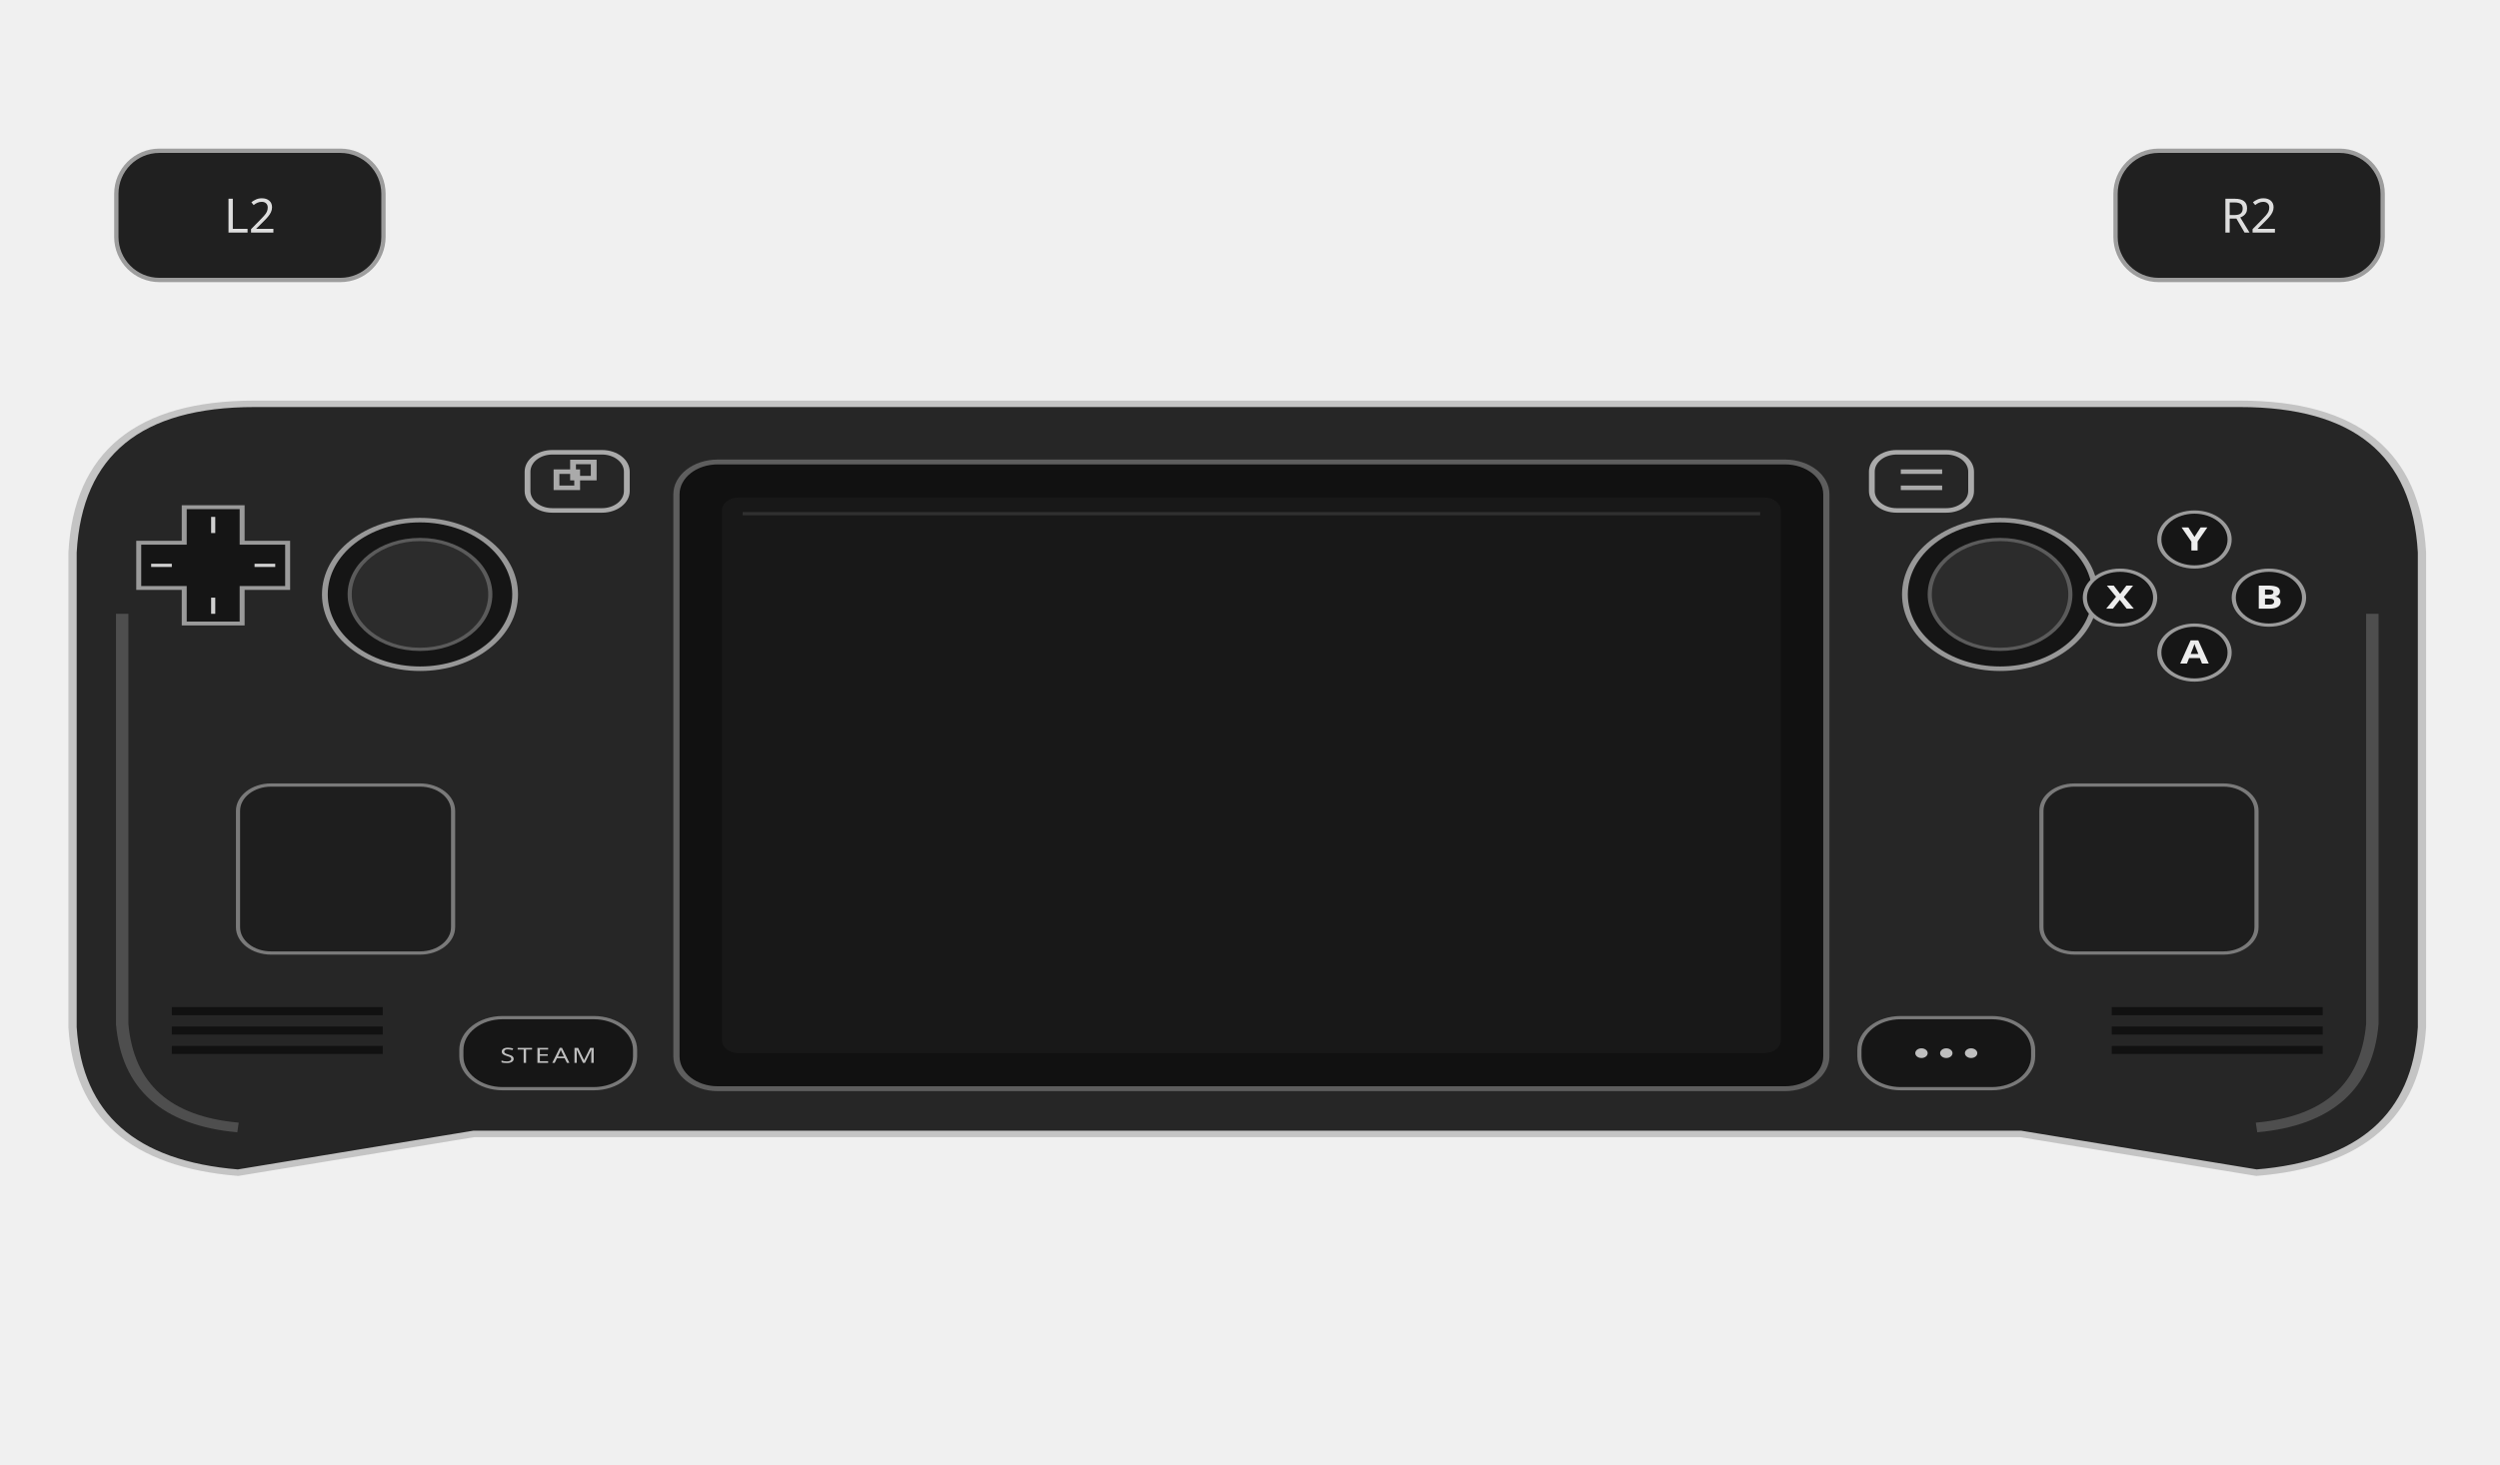
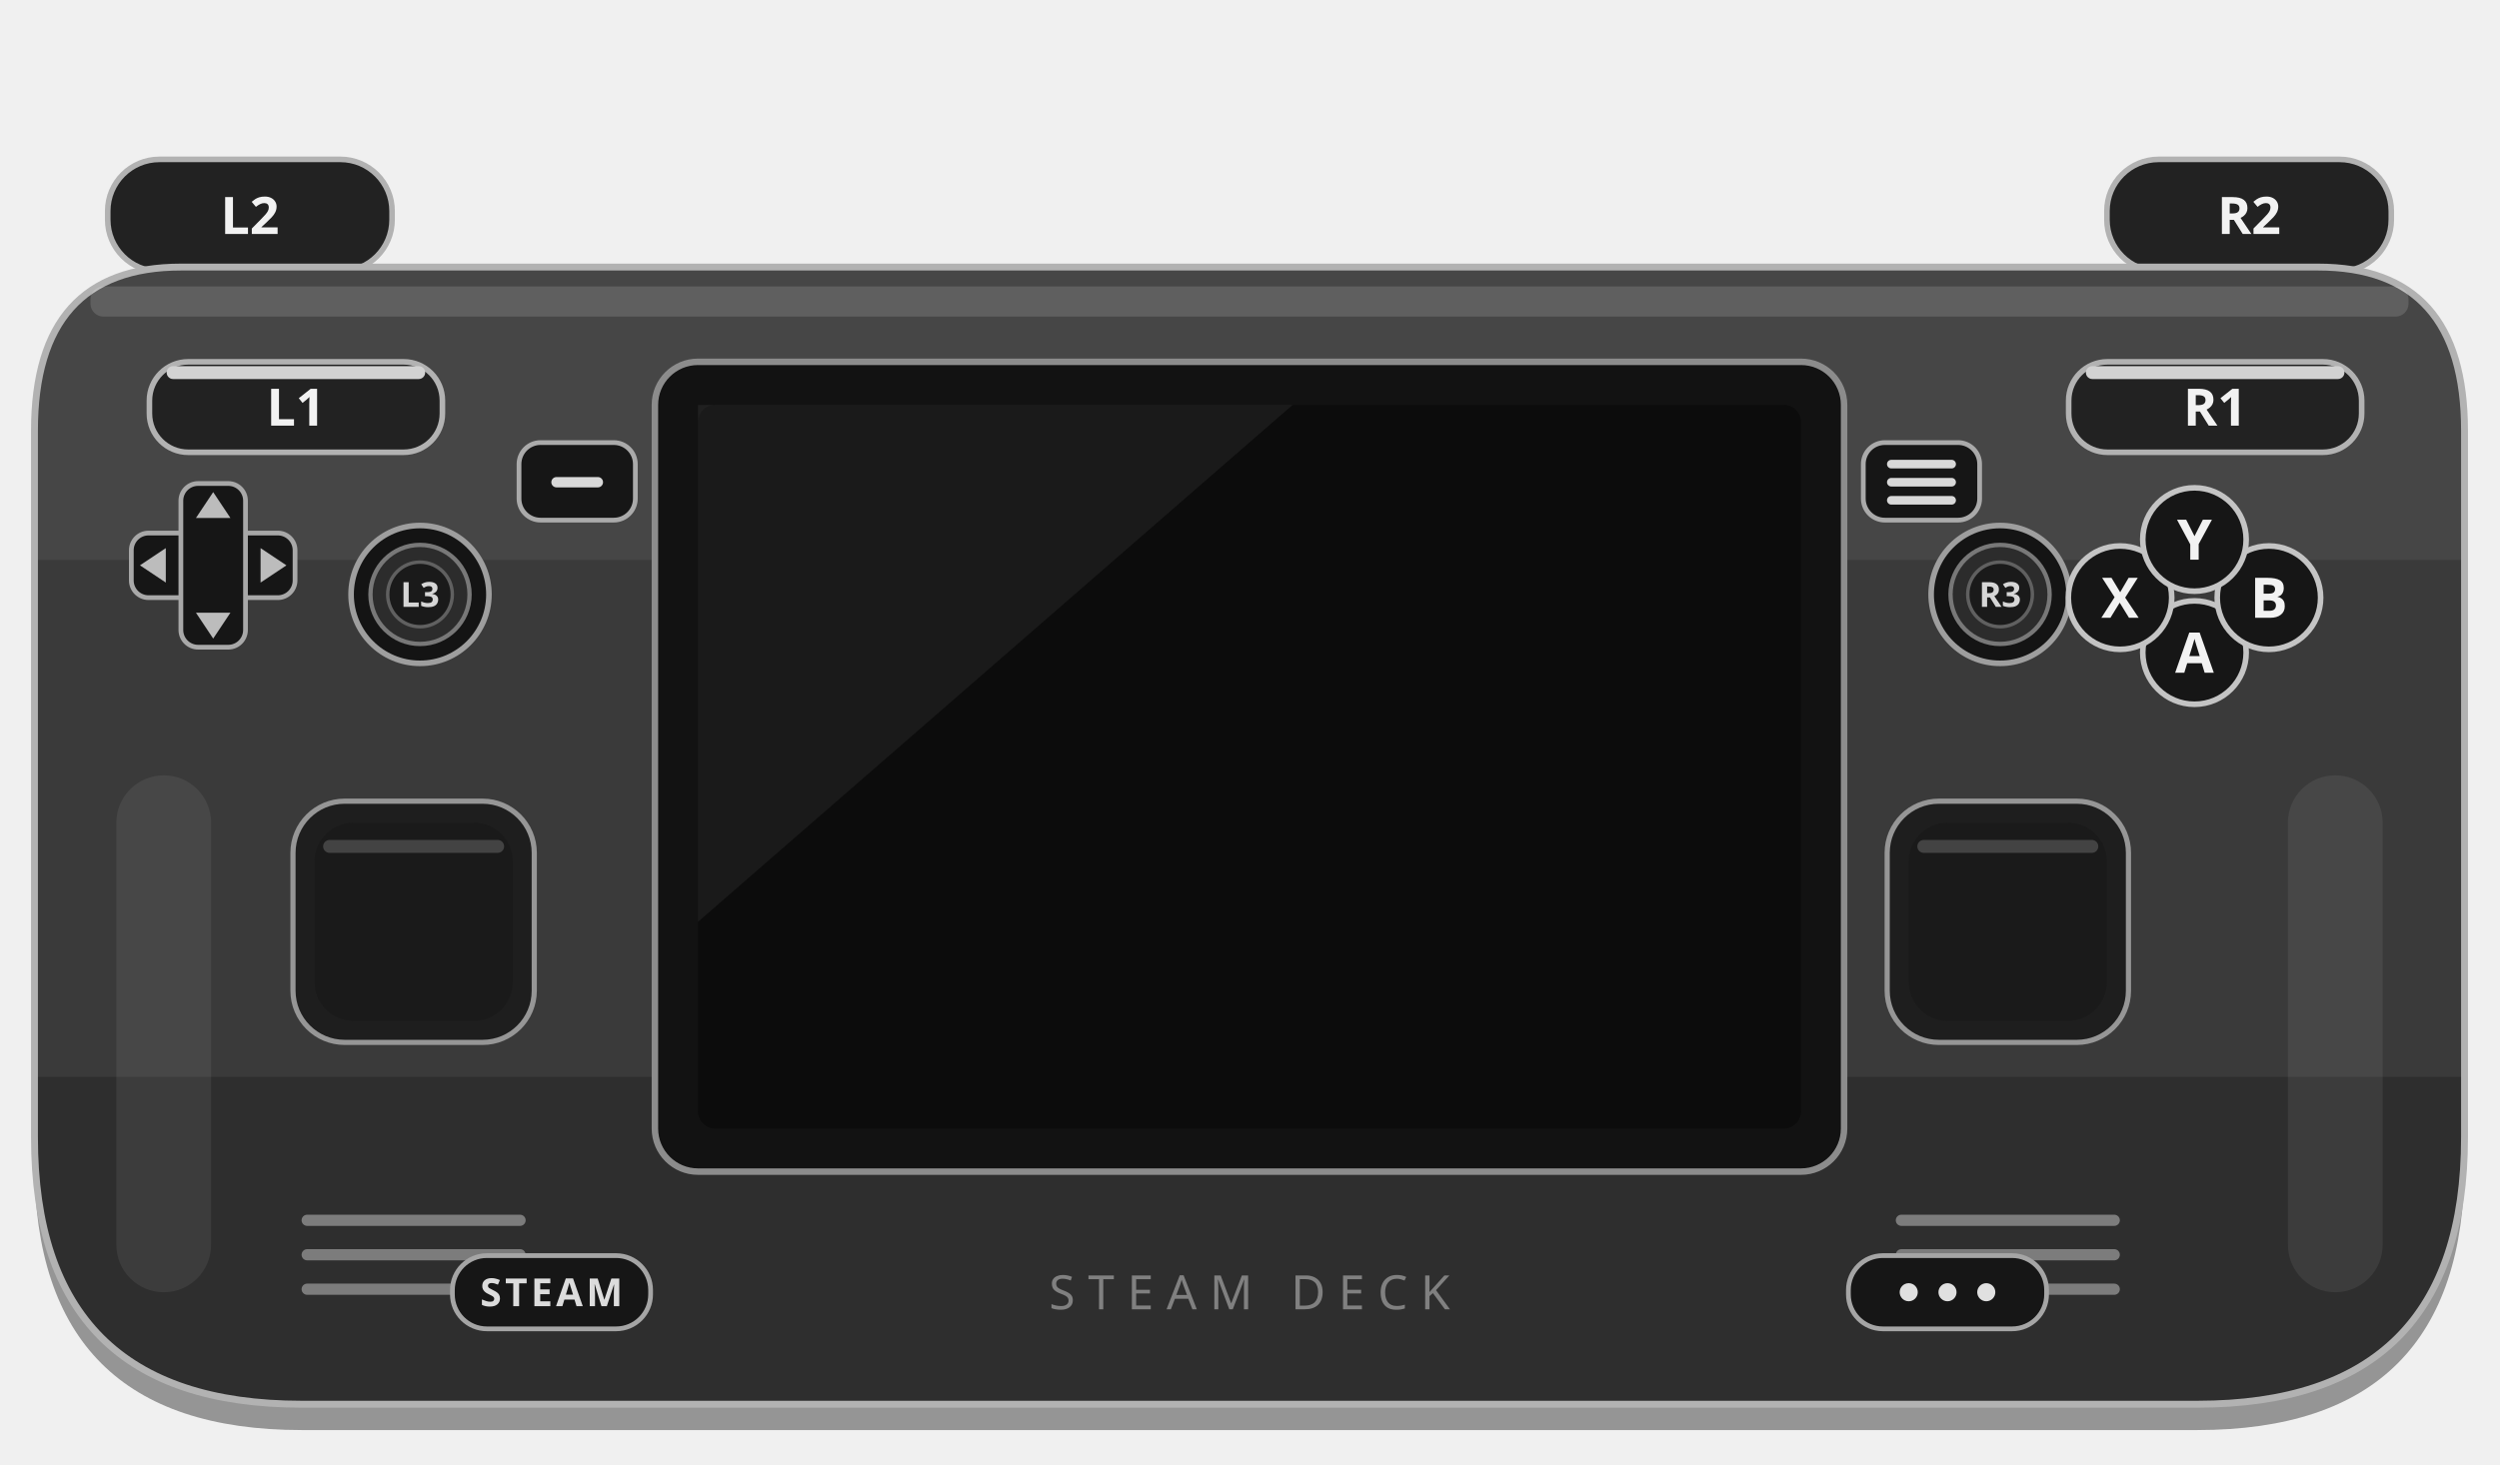
<svg xmlns="http://www.w3.org/2000/svg" width="580" height="340" viewBox="0 0 580 340">
-   <g fill="#202020" stroke="#9d9d9d">
-     <rect x="27" y="35" width="62" height="30" rx="10" />
-     <rect x="491" y="35" width="62" height="30" rx="10" />
+   <defs>
+     <clipPath id="upper">
+       <rect x="0" y="0" width="580" height="130" />
+     </clipPath>
+     <clipPath id="lower">
+       <rect x="0" y="250" width="580" height="90" />
+     </clipPath>
+   </defs>
+   <rect x="25.0" y="37.0" width="66" height="26" rx="12" fill="#222222" stroke="#b2b2b2" stroke-width="1.3" />
+   <text x="58" y="54.32" text-anchor="middle" font-family="sans-serif" font-size="12" font-weight="bold" fill="#f2f2f2">L2</text>
+   <rect x="489.0" y="37.0" width="66" height="26" rx="12" fill="#222222" stroke="#b2b2b2" stroke-width="1.3" />
+   <text x="522" y="54.32" text-anchor="middle" font-family="sans-serif" font-size="12" font-weight="bold" fill="#f2f2f2">R2</text>
+   <path d="M42 62H538Q572 62 572 100V264Q572 326 510 326H70Q8 326 8 264V100Q8 62 42 62Z" fill="#000000" fill-opacity=".38" transform="translate(0 6)" />
+   <path d="M42 62H538Q572 62 572 100V264Q572 326 510 326H70Q8 326 8 264V100Q8 62 42 62Z" fill="#3a3a3a" />
+   <path d="M42 62H538Q572 62 572 100V264Q572 326 510 326H70Q8 326 8 264V100Q8 62 42 62Z" fill="#464646" clip-path="url(#upper)" />
+   <path d="M42 62H538Q572 62 572 100V264Q572 326 510 326H70Q8 326 8 264V100Q8 62 42 62Z" fill="#2e2e2e" clip-path="url(#lower)" />
+   <path d="M42 62H538Q572 62 572 100V264Q572 326 510 326H70Q8 326 8 264V100Q8 62 42 62Z" fill="none" stroke="#b2b2b2" stroke-width="1.6" />
+   <rect x="21.0" y="66.5" width="538" height="7" rx="3" fill="#ffffff" opacity="0.14" />
+   <rect x="27.0" y="180.0" width="22" height="120" rx="11" fill="#ffffff" opacity="0.07" />
+   <rect x="531.0" y="180.0" width="22" height="120" rx="11" fill="#ffffff" opacity="0.07" />
+   <rect x="152" y="84" width="276" height="188" rx="10" fill="#121212" stroke="#8c8c8c" stroke-width="1.5" />
+   <rect x="162" y="94" width="256" height="168" rx="4" fill="#0c0c0c" />
+   <polygon points="162,94 300,94 162,214" fill="#ffffff" opacity=".06" />
+   <rect x="162" y="94" width="256" height="168" rx="4" fill="none" />
+   <rect x="68.0" y="186.0" width="56" height="56" rx="12" fill="#1e1e1e" stroke="#969696" stroke-width="1.2" />
+   <rect x="73.0" y="191.0" width="46" height="46" rx="9" fill="#181818" opacity="0.7" />
+   <rect x="75" y="195" width="42" height="3" rx="1.5" fill="#ffffff" opacity="0.18" />
+   <rect x="70" y="282" width="52" height="2.6" rx="1.3" fill="#8a8a8a" opacity="0.85" />
+   <rect x="70" y="290" width="52" height="2.6" rx="1.3" fill="#8a8a8a" opacity="0.85" />
+   <rect x="70" y="298" width="52" height="2.6" rx="1.3" fill="#8a8a8a" opacity="0.85" />
+   <rect x="438.0" y="186.0" width="56" height="56" rx="12" fill="#1e1e1e" stroke="#969696" stroke-width="1.2" />
+   <rect x="443.0" y="191.0" width="46" height="46" rx="9" fill="#181818" opacity="0.7" />
+   <rect x="445" y="195" width="42" height="3" rx="1.5" fill="#ffffff" opacity="0.18" />
+   <rect x="440" y="282" width="52" height="2.6" rx="1.3" fill="#8a8a8a" opacity="0.85" />
+   <rect x="440" y="290" width="52" height="2.6" rx="1.3" fill="#8a8a8a" opacity="0.85" />
+   <rect x="440" y="298" width="52" height="2.6" rx="1.3" fill="#8a8a8a" opacity="0.85" />
+   <rect x="105.0" y="291.5" width="46" height="17" rx="8" fill="#161616" stroke="#a5a5a5" stroke-width="1.1" />
+   <text x="128" y="303.24" text-anchor="middle" letter-spacing="0.8" font-family="sans-serif" font-size="9" font-weight="bold" fill="#dcdcdc">STEAM</text>
+   <rect x="429.0" y="291.5" width="46" height="17" rx="8" fill="#161616" stroke="#a5a5a5" stroke-width="1.1" />
+   <circle cx="443" cy="300" r="2.1" fill="#e0e0e0" />
+   <circle cx="452" cy="300" r="2.1" fill="#e0e0e0" />
+   <circle cx="461" cy="300" r="2.1" fill="#e0e0e0" />
+   <text x="290" y="303.96" text-anchor="middle" letter-spacing="3" font-family="sans-serif" font-size="11" font-weight="normal" fill="#808080">STEAM DECK</text>
+   <rect x="30.48" y="123.75" width="38" height="15" rx="4" fill="#161616" stroke="#a8a8a8" stroke-width="1.1" />
+   <rect x="41.98" y="112.25" width="15" height="38" rx="4" fill="#161616" stroke="#a8a8a8" stroke-width="1.1" />
+   <polygon points="49.48,114.25 45.48,120.25 53.48,120.25" fill="#cecece" opacity=".9" />
+   <polygon points="49.48,148.25 45.48,142.25 53.48,142.25" fill="#cecece" opacity=".9" />
+   <polygon points="32.48,131.25 38.48,127.25 38.48,135.25" fill="#cecece" opacity=".9" />
+   <polygon points="66.48,131.25 60.48,127.25 60.48,135.25" fill="#cecece" opacity=".9" />
+   <g>
+     <circle cx="97.48" cy="138.0" r="16" fill="#141414" stroke="#9e9e9e" stroke-width="1.3" />
+     <circle cx="97.48" cy="138.0" r="11.5" fill="#2c2c2c" stroke="#787878" stroke-width="1" />
+     <circle cx="97.48" cy="138.0" r="7.5" fill="#1a1a1a" stroke="#606060" stroke-width=".8" />
  </g>
-   <g font-family="sans-serif" font-size="11" fill="#dedede" text-anchor="middle">
-     <text x="58" y="54">L2</text>
-     <text x="522" y="54">R2</text>
+   <text x="97.48" y="140.88" text-anchor="middle" font-family="sans-serif" font-size="8" font-weight="bold" fill="#d6d6d6">L3</text>
+   <g>
+     <circle cx="464.2" cy="138.0" r="16" fill="#141414" stroke="#9e9e9e" stroke-width="1.3" />
+     <circle cx="464.2" cy="138.0" r="11.5" fill="#2c2c2c" stroke="#787878" stroke-width="1" />
+     <circle cx="464.2" cy="138.0" r="7.5" fill="#1a1a1a" stroke="#606060" stroke-width=".8" />
  </g>
-   <g transform="matrix(.96 0 0 .75 13 72)">
-     <path d="M48 29H528Q570 29 572 75V222Q570 263 532 267L475 255H101L44 267Q6 263 4 222V75Q6 29 48 29Z" fill="#262626" stroke="#c4c4c4" stroke-width="2" />
-     <path d="M16 94V221Q18 250 44 253M560 94V221Q558 250 532 253" fill="none" stroke="#4e4e4e" stroke-width="3" />
-     <rect x="150" y="47" width="278" height="194" rx="10" fill="#111111" stroke="#5e5e5e" stroke-width="1.5" />
-     <rect x="161" y="58" width="256" height="172" rx="4" fill="#181818" />
-     <path d="M166 63H412" stroke="#303030" fill="none" />
-     <rect x="44" y="147" width="52" height="52" rx="8" fill="#1e1e1e" stroke="#7a7a7a" />
-     <rect x="480" y="147" width="52" height="52" rx="8" fill="#1e1e1e" stroke="#7a7a7a" />
-     <path d="M31 61H45V72H56V86H45V97H31V86H20V72H31Z" fill="#151515" stroke="#9a9a9a" stroke-width="1.2" />
-     <path d="M38 64V69M38 89V94M23 79H28M48 79H53" stroke="#d0d0d0" />
-     <g fill="#151515" stroke="#989898" stroke-width="1.4">
-       <circle cx="88" cy="88" r="23" />
-       <circle cx="470" cy="88" r="23" />
-     </g>
-     <g fill="#2c2c2c" stroke="#5b5b5b">
-       <circle cx="88" cy="88" r="17" />
-       <circle cx="470" cy="88" r="17" />
-     </g>
-     <g stroke="#aaaaaa" fill="none" stroke-width="1.4">
-       <rect x="114" y="44" width="24" height="18" rx="6" />
-       <rect x="439" y="44" width="24" height="18" rx="6" />
-       <path d="M121 50H126V55H121ZM125 47H130V52H125ZM446 50H456M446 55H456" />
-     </g>
-     <g fill="#161616" stroke="#797979">
-       <rect x="98" y="219" width="42" height="22" rx="10" />
-       <rect x="436" y="219" width="42" height="22" rx="10" />
-     </g>
-     <g fill="#bfbfbf">
-       <circle cx="451" cy="230" r="1.5" />
-       <circle cx="457" cy="230" r="1.5" />
-       <circle cx="463" cy="230" r="1.5" />
-     </g>
-     <g stroke="#111111" stroke-width="2.5">
-       <path d="M28 217H79M28 223H79M28 229H79M497 217H548M497 223H548M497 229H548" />
-     </g>
-     <circle cx="517" cy="106" r="8.5" fill="#161616" stroke="#9b9b9b" stroke-width="1" />
-     <text x="517" y="109.4" text-anchor="middle" font-family="sans-serif" font-weight="bold" font-size="10" fill="#ededed">A</text>
-     <circle cx="535" cy="89" r="8.5" fill="#161616" stroke="#9b9b9b" stroke-width="1" />
-     <text x="535" y="92.4" text-anchor="middle" font-family="sans-serif" font-weight="bold" font-size="10" fill="#ededed">B</text>
-     <circle cx="499" cy="89" r="8.5" fill="#161616" stroke="#9b9b9b" stroke-width="1" />
-     <text x="499" y="92.4" text-anchor="middle" font-family="sans-serif" font-weight="bold" font-size="10" fill="#ededed">X</text>
-     <circle cx="517" cy="71" r="8.5" fill="#161616" stroke="#9b9b9b" stroke-width="1" />
-     <text x="517" y="74.4" text-anchor="middle" font-family="sans-serif" font-weight="bold" font-size="10" fill="#ededed">Y</text>
-     <text x="119" y="233" text-anchor="middle" font-family="sans-serif" font-size="6.5" letter-spacing=".6" fill="#bfbfbf">STEAM</text>
-   </g>
+   <text x="464.2" y="140.88" text-anchor="middle" font-family="sans-serif" font-size="8" font-weight="bold" fill="#d6d6d6">R3</text>
+   <circle cx="509.32" cy="151.5" r="12" fill="#161616" stroke="#c4c4c4" stroke-width="1.3" />
+   <text x="509.32" y="156.18" text-anchor="middle" font-family="sans-serif" font-size="13" font-weight="bold" fill="#f2f2f2">A</text>
+   <circle cx="526.6" cy="138.75" r="12" fill="#161616" stroke="#c4c4c4" stroke-width="1.3" />
+   <text x="526.6" y="143.43" text-anchor="middle" font-family="sans-serif" font-size="13" font-weight="bold" fill="#f2f2f2">B</text>
+   <circle cx="492.04" cy="138.75" r="12" fill="#161616" stroke="#c4c4c4" stroke-width="1.3" />
+   <text x="492.04" y="143.43" text-anchor="middle" font-family="sans-serif" font-size="13" font-weight="bold" fill="#f2f2f2">X</text>
+   <circle cx="509.32" cy="125.25" r="12" fill="#161616" stroke="#c4c4c4" stroke-width="1.3" />
+   <text x="509.32" y="129.93" text-anchor="middle" font-family="sans-serif" font-size="13" font-weight="bold" fill="#f2f2f2">Y</text>
+   <rect x="120.46" y="102.75" width="27" height="18" rx="5" fill="#161616" stroke="#aaaaaa" stroke-width="1.1" />
+   <rect x="127.96" y="110.75" width="12" height="2.4" rx="1.2" fill="#d8d8d8" />
+   <rect x="432.46" y="102.75" width="27" height="18" rx="5" fill="#161616" stroke="#aaaaaa" stroke-width="1.1" />
+   <rect x="437.96" y="106.75" width="16" height="2" rx="1" fill="#d8d8d8" />
+   <rect x="437.96" y="110.95" width="16" height="2" rx="1" fill="#d8d8d8" />
+   <rect x="437.96" y="115.15" width="16" height="2" rx="1" fill="#d8d8d8" />
+   <rect x="34.68" y="84.0" width="68" height="21" rx="9" fill="#222222" stroke="#b2b2b2" stroke-width="1.3" />
+   <text x="68.68" y="98.82" text-anchor="middle" font-family="sans-serif" font-size="12" font-weight="bold" fill="#f2f2f2">L1</text>
+   <rect x="38.68" y="85.0" width="60" height="3" rx="1.5" fill="#d2d2d2" />
+   <rect x="480.12" y="84.0" width="68" height="21" rx="9" fill="#222222" stroke="#b2b2b2" stroke-width="1.3" />
+   <text x="514.12" y="98.82" text-anchor="middle" font-family="sans-serif" font-size="12" font-weight="bold" fill="#f2f2f2">R1</text>
+   <rect x="484.12" y="85.0" width="60" height="3" rx="1.5" fill="#d2d2d2" />
</svg>
